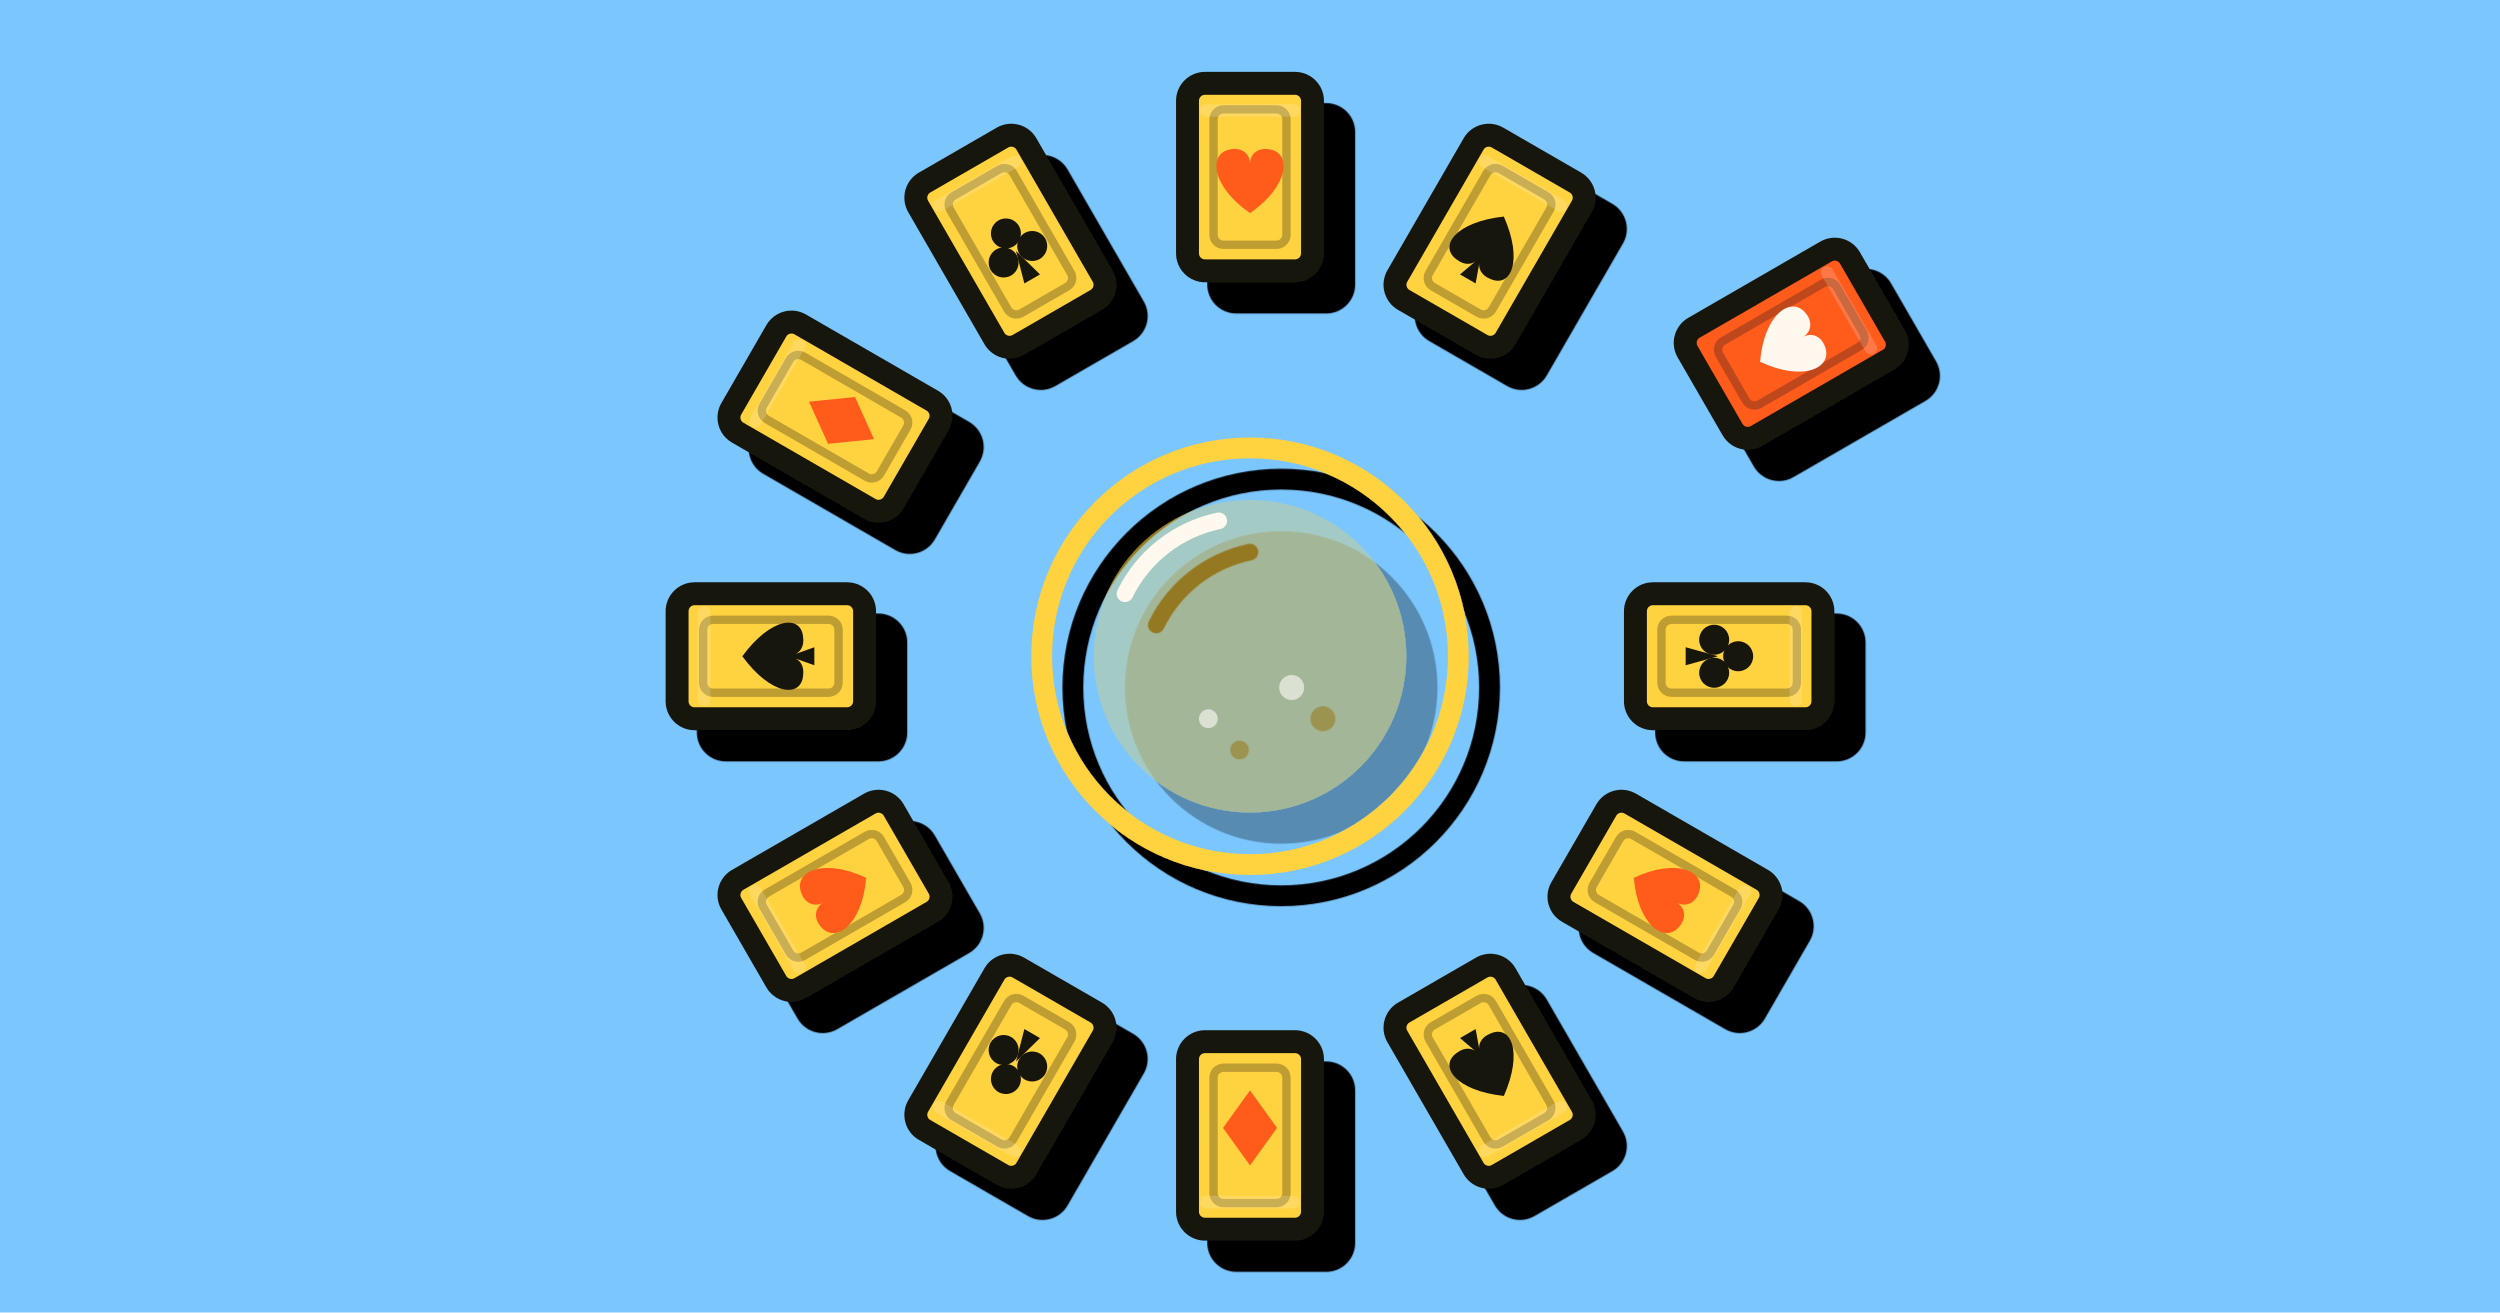
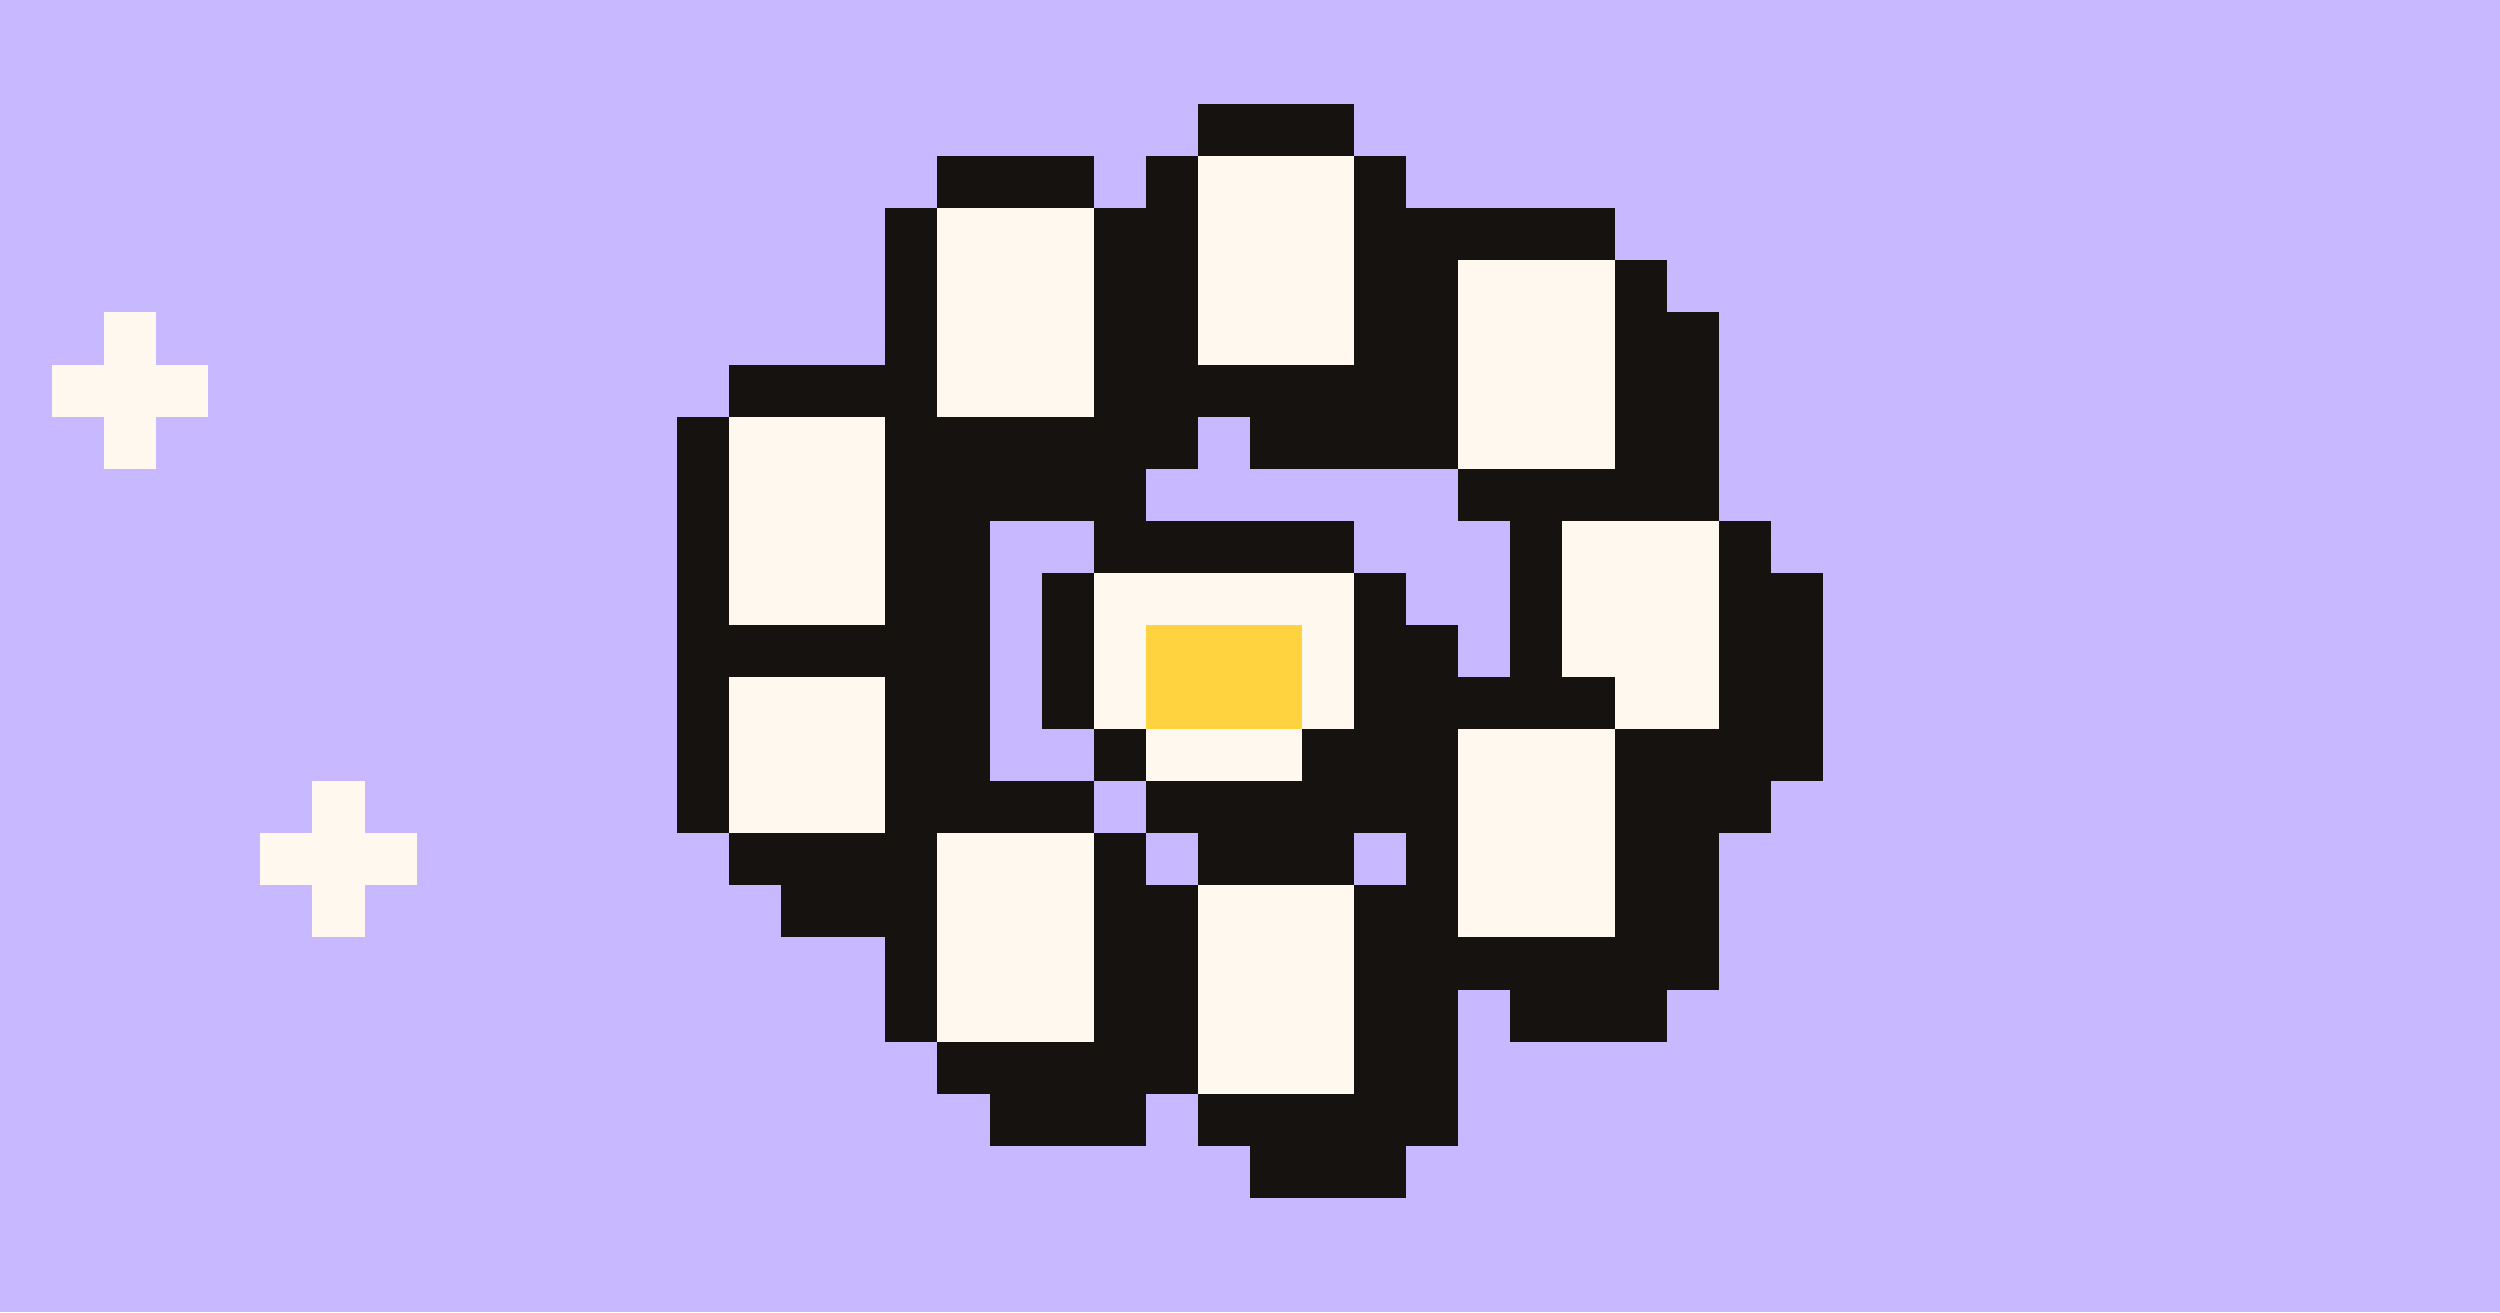
- <svg xmlns="http://www.w3.org/2000/svg" viewBox="0 0 240 126" width="240" height="126">
-   <defs>
-     <filter id="h" x="-5%" y="-5%" width="115%" height="125%">
-       <feOffset in="SourceAlpha" dx="3" dy="3" result="s" />
-       <feMerge>
-         <feMergeNode in="s" />
-         <feMergeNode in="SourceGraphic" />
-       </feMerge>
-     </filter>
-   </defs>
-   <rect width="240" height="126" fill="#7CC6FE" />
-   <g filter="url(#h)">
-     <rect x="114" y="8" width="12" height="18" rx="1.68" fill="#FFD23F" stroke="#16120F" stroke-width="2.2" stroke-linejoin="round" vector-effect="non-scaling-stroke" />
-     <rect x="116.5" y="10.5" width="7" height="13" rx="0.96" fill="none" stroke="#16120F" stroke-opacity=".28" stroke-width=".8" />
-     <g transform="translate(120 17.72) scale(7.2)" fill="#FF5B1F">
-       <path d="M0 .38 C-.52 .02 -.56 -.42 -.26 -.47 C-.1 -.5 0 -.4 0 -.28 C0 -.4 .1 -.5 .26 -.47 C.56 -.42 .52 .02 0 .38 Z" />
-     </g>
-     <rect x="115.2" y="10" width="9.6" height="1.2" rx=".6" fill="#FFF8EE" opacity=".18" />
-     <g transform="rotate(30 143 23.16)">
-       <rect x="137" y="14.16" width="12" height="18" rx="1.68" fill="#FFD23F" stroke="#16120F" stroke-width="2.2" stroke-linejoin="round" vector-effect="non-scaling-stroke" />
-       <rect x="139.5" y="16.66" width="7" height="13" rx="0.96" fill="none" stroke="#16120F" stroke-opacity=".28" stroke-width=".8" />
-       <g transform="translate(143 23.88) scale(7.2)" fill="#16120F">
-         <path d="M0 -.48 C.52 -.1 .56 .3 .26 .33 C.12 .35 .04 .28 .02 .2 L.12 .48 L-.12 .48 L-.02 .2 C-.04 .28 -.12 .35 -.26 .33 C-.56 .3 -.52 -.1 0 -.48 Z" />
-       </g>
-       <rect x="138.2" y="16.16" width="9.6" height="1.2" rx=".6" fill="#FFF8EE" opacity=".18" />
-     </g>
-     <g transform="rotate(90 166 63)">
-       <rect x="160" y="54" width="12" height="18" rx="1.68" fill="#FFD23F" stroke="#16120F" stroke-width="2.2" stroke-linejoin="round" vector-effect="non-scaling-stroke" />
-       <rect x="162.5" y="56.5" width="7" height="13" rx="0.96" fill="none" stroke="#16120F" stroke-opacity=".28" stroke-width=".8" />
-       <g transform="translate(166 63.72) scale(7.2)" fill="#16120F">
-         <circle cy="-.22" r=".2" />
-         <circle cx="-.22" cy=".1" r=".2" />
-         <circle cx=".22" cy=".1" r=".2" />
-         <path d="M-.12 .48 L0 .05 L.12 .48 Z" />
-       </g>
-       <rect x="161.2" y="56" width="9.6" height="1.2" rx=".6" fill="#FFF8EE" opacity=".18" />
-     </g>
-     <g transform="rotate(120 159.84 86)">
-       <rect x="153.84" y="77" width="12" height="18" rx="1.68" fill="#FFD23F" stroke="#16120F" stroke-width="2.2" stroke-linejoin="round" vector-effect="non-scaling-stroke" />
-       <rect x="156.34" y="79.5" width="7" height="13" rx="0.96" fill="none" stroke="#16120F" stroke-opacity=".28" stroke-width=".8" />
-       <g transform="translate(159.84 86.72) scale(7.2)" fill="#FF5B1F">
-         <path d="M0 .38 C-.52 .02 -.56 -.42 -.26 -.47 C-.1 -.5 0 -.4 0 -.28 C0 -.4 .1 -.5 .26 -.47 C.56 -.42 .52 .02 0 .38 Z" />
-       </g>
-       <rect x="155.04" y="79" width="9.6" height="1.2" rx=".6" fill="#FFF8EE" opacity=".18" />
-     </g>
-     <g transform="rotate(150 143 102.84)">
-       <rect x="137" y="93.84" width="12" height="18" rx="1.68" fill="#FFD23F" stroke="#16120F" stroke-width="2.2" stroke-linejoin="round" vector-effect="non-scaling-stroke" />
-       <rect x="139.5" y="96.34" width="7" height="13" rx="0.96" fill="none" stroke="#16120F" stroke-opacity=".28" stroke-width=".8" />
-       <g transform="translate(143 103.56) scale(7.2)" fill="#16120F">
-         <path d="M0 -.48 C.52 -.1 .56 .3 .26 .33 C.12 .35 .04 .28 .02 .2 L.12 .48 L-.12 .48 L-.02 .2 C-.04 .28 -.12 .35 -.26 .33 C-.56 .3 -.52 -.1 0 -.48 Z" />
-       </g>
-       <rect x="138.2" y="95.84" width="9.6" height="1.2" rx=".6" fill="#FFF8EE" opacity=".18" />
-     </g>
-     <g transform="rotate(180 120 109)">
-       <rect x="114" y="100" width="12" height="18" rx="1.68" fill="#FFD23F" stroke="#16120F" stroke-width="2.2" stroke-linejoin="round" vector-effect="non-scaling-stroke" />
-       <rect x="116.5" y="102.5" width="7" height="13" rx="0.96" fill="none" stroke="#16120F" stroke-opacity=".28" stroke-width=".8" />
-       <g transform="translate(120 109.72) scale(7.2)" fill="#FF5B1F">
-         <path d="M0 -.5 L.36 0 L0 .5 L-.36 0 Z" />
-       </g>
-       <rect x="115.2" y="102" width="9.6" height="1.2" rx=".6" fill="#FFF8EE" opacity=".18" />
-     </g>
-     <g transform="rotate(210 97 102.84)">
-       <rect x="91" y="93.84" width="12" height="18" rx="1.68" fill="#FFD23F" stroke="#16120F" stroke-width="2.2" stroke-linejoin="round" vector-effect="non-scaling-stroke" />
-       <rect x="93.5" y="96.34" width="7" height="13" rx="0.96" fill="none" stroke="#16120F" stroke-opacity=".28" stroke-width=".8" />
-       <g transform="translate(97 103.56) scale(7.2)" fill="#16120F">
-         <circle cy="-.22" r=".2" />
-         <circle cx="-.22" cy=".1" r=".2" />
-         <circle cx=".22" cy=".1" r=".2" />
-         <path d="M-.12 .48 L0 .05 L.12 .48 Z" />
-       </g>
-       <rect x="92.2" y="95.84" width="9.6" height="1.2" rx=".6" fill="#FFF8EE" opacity=".18" />
-     </g>
-     <g transform="rotate(240 80.16 86)">
-       <rect x="74.16" y="77" width="12" height="18" rx="1.68" fill="#FFD23F" stroke="#16120F" stroke-width="2.2" stroke-linejoin="round" vector-effect="non-scaling-stroke" />
-       <rect x="76.66" y="79.5" width="7" height="13" rx="0.96" fill="none" stroke="#16120F" stroke-opacity=".28" stroke-width=".8" />
-       <g transform="translate(80.16 86.72) scale(7.2)" fill="#FF5B1F">
-         <path d="M0 .38 C-.52 .02 -.56 -.42 -.26 -.47 C-.1 -.5 0 -.4 0 -.28 C0 -.4 .1 -.5 .26 -.47 C.56 -.42 .52 .02 0 .38 Z" />
-       </g>
-       <rect x="75.36" y="79" width="9.6" height="1.2" rx=".6" fill="#FFF8EE" opacity=".18" />
-     </g>
-     <g transform="rotate(270 74 63)">
-       <rect x="68" y="54" width="12" height="18" rx="1.68" fill="#FFD23F" stroke="#16120F" stroke-width="2.2" stroke-linejoin="round" vector-effect="non-scaling-stroke" />
-       <rect x="70.5" y="56.5" width="7" height="13" rx="0.96" fill="none" stroke="#16120F" stroke-opacity=".28" stroke-width=".8" />
-       <g transform="translate(74 63.72) scale(7.2)" fill="#16120F">
-         <path d="M0 -.48 C.52 -.1 .56 .3 .26 .33 C.12 .35 .04 .28 .02 .2 L.12 .48 L-.12 .48 L-.02 .2 C-.04 .28 -.12 .35 -.26 .33 C-.56 .3 -.52 -.1 0 -.48 Z" />
-       </g>
-       <rect x="69.2" y="56" width="9.6" height="1.2" rx=".6" fill="#FFF8EE" opacity=".18" />
-     </g>
-     <g transform="rotate(300 80.16 40)">
-       <rect x="74.16" y="31" width="12" height="18" rx="1.68" fill="#FFD23F" stroke="#16120F" stroke-width="2.2" stroke-linejoin="round" vector-effect="non-scaling-stroke" />
-       <rect x="76.66" y="33.5" width="7" height="13" rx="0.96" fill="none" stroke="#16120F" stroke-opacity=".28" stroke-width=".8" />
-       <g transform="translate(80.16 40.72) scale(7.2)" fill="#FF5B1F">
-         <path d="M0 -.5 L.36 0 L0 .5 L-.36 0 Z" />
-       </g>
-       <rect x="75.36" y="33" width="9.6" height="1.2" rx=".6" fill="#FFF8EE" opacity=".18" />
-     </g>
-     <g transform="rotate(330 97 23.16)">
-       <rect x="91" y="14.16" width="12" height="18" rx="1.68" fill="#FFD23F" stroke="#16120F" stroke-width="2.2" stroke-linejoin="round" vector-effect="non-scaling-stroke" />
-       <rect x="93.5" y="16.66" width="7" height="13" rx="0.96" fill="none" stroke="#16120F" stroke-opacity=".28" stroke-width=".8" />
-       <g transform="translate(97 23.88) scale(7.2)" fill="#16120F">
-         <circle cy="-.22" r=".2" />
-         <circle cx="-.22" cy=".1" r=".2" />
-         <circle cx=".22" cy=".1" r=".2" />
-         <path d="M-.12 .48 L0 .05 L.12 .48 Z" />
-       </g>
-       <rect x="92.2" y="16.16" width="9.6" height="1.2" rx=".6" fill="#FFF8EE" opacity=".18" />
-     </g>
-     <g transform="rotate(60 171.96 33)">
-       <rect x="165.96" y="24" width="12" height="18" rx="1.68" fill="#FF5B1F" stroke="#16120F" stroke-width="2.2" stroke-linejoin="round" vector-effect="non-scaling-stroke" />
-       <rect x="168.46" y="26.5" width="7" height="13" rx="0.96" fill="none" stroke="#16120F" stroke-opacity=".28" stroke-width=".8" />
-       <g transform="translate(171.96 33.72) scale(7.2)" fill="#FFF8EE">
-         <path d="M0 .38 C-.52 .02 -.56 -.42 -.26 -.47 C-.1 -.5 0 -.4 0 -.28 C0 -.4 .1 -.5 .26 -.47 C.56 -.42 .52 .02 0 .38 Z" />
-       </g>
-       <rect x="167.16" y="26" width="9.6" height="1.2" rx=".6" fill="#FFF8EE" opacity=".18" />
-     </g>
-     <circle cx="120" cy="63" r="20" fill="none" stroke="#FFD23F" stroke-width="2" />
-     <circle cx="120" cy="63" r="15" fill="#FFD23F" fill-opacity=".3" />
-     <path d="M108 57 A13 13 0 0 1 117 50" fill="none" stroke="#FFF8EE" stroke-width="1.6" stroke-linecap="round" />
-     <circle cx="124" cy="66" r="1.2" fill="#FFF8EE" opacity=".6" />
-     <circle cx="116" cy="69" r=".9" fill="#FFF8EE" opacity=".6" />
-   </g>
+ <svg xmlns="http://www.w3.org/2000/svg" viewBox="0 0 240 126" width="240" height="126" shape-rendering="crispEdges">
+   <rect width="240" height="126" fill="#C7B8FF" />
+   <rect x="30" y="75" width="5" height="5" fill="#FFF8EE" />
+   <rect x="25" y="80" width="5" height="5" fill="#FFF8EE" />
+   <rect x="30" y="80" width="5" height="5" fill="#FFF8EE" />
+   <rect x="35" y="80" width="5" height="5" fill="#FFF8EE" />
+   <rect x="30" y="85" width="5" height="5" fill="#FFF8EE" />
+   <rect x="10" y="30" width="5" height="5" fill="#FFF8EE" />
+   <rect x="5" y="35" width="5" height="5" fill="#FFF8EE" />
+   <rect x="10" y="35" width="5" height="5" fill="#FFF8EE" />
+   <rect x="15" y="35" width="5" height="5" fill="#FFF8EE" />
+   <rect x="10" y="40" width="5" height="5" fill="#FFF8EE" />
+   <rect x="135" y="20" width="5" height="5" fill="#16120F" />
+   <rect x="160" y="30" width="5" height="5" fill="#16120F" />
+   <rect x="110" y="35" width="5" height="5" fill="#16120F" />
+   <rect x="130" y="35" width="5" height="5" fill="#16120F" />
+   <rect x="160" y="35" width="5" height="5" fill="#16120F" />
+   <rect x="105" y="40" width="10" height="5" fill="#16120F" />
+   <rect x="120" y="40" width="15" height="5" fill="#16120F" />
+   <rect x="160" y="40" width="5" height="5" fill="#16120F" />
+   <rect x="90" y="45" width="20" height="5" fill="#16120F" />
+   <rect x="90" y="50" width="5" height="5" fill="#16120F" />
+   <rect x="90" y="55" width="5" height="5" fill="#16120F" />
+   <rect x="170" y="55" width="5" height="5" fill="#16120F" />
+   <rect x="90" y="60" width="5" height="5" fill="#16120F" />
+   <rect x="135" y="60" width="5" height="5" fill="#16120F" />
+   <rect x="170" y="60" width="5" height="5" fill="#16120F" />
+   <rect x="90" y="65" width="5" height="5" fill="#16120F" />
+   <rect x="135" y="65" width="5" height="5" fill="#16120F" />
+   <rect x="170" y="65" width="5" height="5" fill="#16120F" />
+   <rect x="90" y="70" width="5" height="5" fill="#16120F" />
+   <rect x="130" y="70" width="5" height="5" fill="#16120F" />
+   <rect x="165" y="70" width="10" height="5" fill="#16120F" />
+   <rect x="125" y="75" width="10" height="5" fill="#16120F" />
+   <rect x="160" y="75" width="10" height="5" fill="#16120F" />
+   <rect x="160" y="80" width="5" height="5" fill="#16120F" />
+   <rect x="75" y="85" width="10" height="5" fill="#16120F" />
+   <rect x="160" y="85" width="5" height="5" fill="#16120F" />
+   <rect x="135" y="90" width="5" height="5" fill="#16120F" />
+   <rect x="155" y="90" width="10" height="5" fill="#16120F" />
+   <rect x="135" y="95" width="5" height="5" fill="#16120F" />
+   <rect x="145" y="95" width="15" height="5" fill="#16120F" />
+   <rect x="105" y="100" width="5" height="5" fill="#16120F" />
+   <rect x="135" y="100" width="5" height="5" fill="#16120F" />
+   <rect x="95" y="105" width="15" height="5" fill="#16120F" />
+   <rect x="130" y="105" width="10" height="5" fill="#16120F" />
+   <rect x="120" y="110" width="15" height="5" fill="#16120F" />
+   <rect x="115" y="10" width="15" height="5" fill="#16120F" />
+   <rect x="90" y="15" width="15" height="5" fill="#16120F" />
+   <rect x="110" y="15" width="5" height="5" fill="#16120F" />
+   <rect x="130" y="15" width="5" height="5" fill="#16120F" />
+   <rect x="85" y="20" width="5" height="5" fill="#16120F" />
+   <rect x="105" y="20" width="10" height="5" fill="#16120F" />
+   <rect x="130" y="20" width="5" height="5" fill="#16120F" />
+   <rect x="140" y="20" width="15" height="5" fill="#16120F" />
+   <rect x="85" y="25" width="5" height="5" fill="#16120F" />
+   <rect x="105" y="25" width="10" height="5" fill="#16120F" />
+   <rect x="130" y="25" width="10" height="5" fill="#16120F" />
+   <rect x="155" y="25" width="5" height="5" fill="#16120F" />
+   <rect x="85" y="30" width="5" height="5" fill="#16120F" />
+   <rect x="105" y="30" width="10" height="5" fill="#16120F" />
+   <rect x="130" y="30" width="10" height="5" fill="#16120F" />
+   <rect x="155" y="30" width="5" height="5" fill="#16120F" />
+   <rect x="70" y="35" width="20" height="5" fill="#16120F" />
+   <rect x="105" y="35" width="5" height="5" fill="#16120F" />
+   <rect x="115" y="35" width="15" height="5" fill="#16120F" />
+   <rect x="135" y="35" width="5" height="5" fill="#16120F" />
+   <rect x="155" y="35" width="5" height="5" fill="#16120F" />
+   <rect x="65" y="40" width="5" height="5" fill="#16120F" />
+   <rect x="85" y="40" width="20" height="5" fill="#16120F" />
+   <rect x="135" y="40" width="5" height="5" fill="#16120F" />
+   <rect x="155" y="40" width="5" height="5" fill="#16120F" />
+   <rect x="65" y="45" width="5" height="5" fill="#16120F" />
+   <rect x="85" y="45" width="5" height="5" fill="#16120F" />
+   <rect x="140" y="45" width="25" height="5" fill="#16120F" />
+   <rect x="65" y="50" width="5" height="5" fill="#16120F" />
+   <rect x="85" y="50" width="5" height="5" fill="#16120F" />
+   <rect x="105" y="50" width="25" height="5" fill="#16120F" />
+   <rect x="145" y="50" width="5" height="5" fill="#16120F" />
+   <rect x="165" y="50" width="5" height="5" fill="#16120F" />
+   <rect x="65" y="55" width="5" height="5" fill="#16120F" />
+   <rect x="85" y="55" width="5" height="5" fill="#16120F" />
+   <rect x="100" y="55" width="5" height="5" fill="#16120F" />
+   <rect x="130" y="55" width="5" height="5" fill="#16120F" />
+   <rect x="145" y="55" width="5" height="5" fill="#16120F" />
+   <rect x="165" y="55" width="5" height="5" fill="#16120F" />
+   <rect x="65" y="60" width="25" height="5" fill="#16120F" />
+   <rect x="100" y="60" width="5" height="5" fill="#16120F" />
+   <rect x="130" y="60" width="5" height="5" fill="#16120F" />
+   <rect x="145" y="60" width="5" height="5" fill="#16120F" />
+   <rect x="165" y="60" width="5" height="5" fill="#16120F" />
+   <rect x="65" y="65" width="5" height="5" fill="#16120F" />
+   <rect x="85" y="65" width="5" height="5" fill="#16120F" />
+   <rect x="100" y="65" width="5" height="5" fill="#16120F" />
+   <rect x="130" y="65" width="5" height="5" fill="#16120F" />
+   <rect x="140" y="65" width="15" height="5" fill="#16120F" />
+   <rect x="165" y="65" width="5" height="5" fill="#16120F" />
+   <rect x="65" y="70" width="5" height="5" fill="#16120F" />
+   <rect x="85" y="70" width="5" height="5" fill="#16120F" />
+   <rect x="105" y="70" width="5" height="5" fill="#16120F" />
+   <rect x="125" y="70" width="5" height="5" fill="#16120F" />
+   <rect x="135" y="70" width="5" height="5" fill="#16120F" />
+   <rect x="155" y="70" width="10" height="5" fill="#16120F" />
+   <rect x="65" y="75" width="5" height="5" fill="#16120F" />
+   <rect x="85" y="75" width="20" height="5" fill="#16120F" />
+   <rect x="110" y="75" width="15" height="5" fill="#16120F" />
+   <rect x="135" y="75" width="5" height="5" fill="#16120F" />
+   <rect x="155" y="75" width="5" height="5" fill="#16120F" />
+   <rect x="70" y="80" width="20" height="5" fill="#16120F" />
+   <rect x="105" y="80" width="5" height="5" fill="#16120F" />
+   <rect x="115" y="80" width="15" height="5" fill="#16120F" />
+   <rect x="135" y="80" width="5" height="5" fill="#16120F" />
+   <rect x="155" y="80" width="5" height="5" fill="#16120F" />
+   <rect x="85" y="85" width="5" height="5" fill="#16120F" />
+   <rect x="105" y="85" width="10" height="5" fill="#16120F" />
+   <rect x="130" y="85" width="10" height="5" fill="#16120F" />
+   <rect x="155" y="85" width="5" height="5" fill="#16120F" />
+   <rect x="85" y="90" width="5" height="5" fill="#16120F" />
+   <rect x="105" y="90" width="10" height="5" fill="#16120F" />
+   <rect x="130" y="90" width="5" height="5" fill="#16120F" />
+   <rect x="140" y="90" width="15" height="5" fill="#16120F" />
+   <rect x="85" y="95" width="5" height="5" fill="#16120F" />
+   <rect x="105" y="95" width="10" height="5" fill="#16120F" />
+   <rect x="130" y="95" width="5" height="5" fill="#16120F" />
+   <rect x="90" y="100" width="15" height="5" fill="#16120F" />
+   <rect x="110" y="100" width="5" height="5" fill="#16120F" />
+   <rect x="130" y="100" width="5" height="5" fill="#16120F" />
+   <rect x="115" y="105" width="15" height="5" fill="#16120F" />
+   <rect x="110" y="60" width="15" height="5" fill="#FFD23F" />
+   <rect x="110" y="65" width="15" height="5" fill="#FFD23F" />
+   <rect x="115" y="15" width="15" height="5" fill="#FFF8EE" />
+   <rect x="90" y="20" width="15" height="5" fill="#FFF8EE" />
+   <rect x="115" y="20" width="15" height="5" fill="#FFF8EE" />
+   <rect x="90" y="25" width="15" height="5" fill="#FFF8EE" />
+   <rect x="115" y="25" width="15" height="5" fill="#FFF8EE" />
+   <rect x="140" y="25" width="15" height="5" fill="#FFF8EE" />
+   <rect x="90" y="30" width="15" height="5" fill="#FFF8EE" />
+   <rect x="115" y="30" width="15" height="5" fill="#FFF8EE" />
+   <rect x="140" y="30" width="15" height="5" fill="#FFF8EE" />
+   <rect x="90" y="35" width="15" height="5" fill="#FFF8EE" />
+   <rect x="140" y="35" width="15" height="5" fill="#FFF8EE" />
+   <rect x="70" y="40" width="15" height="5" fill="#FFF8EE" />
+   <rect x="140" y="40" width="15" height="5" fill="#FFF8EE" />
+   <rect x="70" y="45" width="15" height="5" fill="#FFF8EE" />
+   <rect x="70" y="50" width="15" height="5" fill="#FFF8EE" />
+   <rect x="150" y="50" width="15" height="5" fill="#FFF8EE" />
+   <rect x="70" y="55" width="15" height="5" fill="#FFF8EE" />
+   <rect x="105" y="55" width="25" height="5" fill="#FFF8EE" />
+   <rect x="150" y="55" width="15" height="5" fill="#FFF8EE" />
+   <rect x="105" y="60" width="5" height="5" fill="#FFF8EE" />
+   <rect x="125" y="60" width="5" height="5" fill="#FFF8EE" />
+   <rect x="150" y="60" width="15" height="5" fill="#FFF8EE" />
+   <rect x="70" y="65" width="15" height="5" fill="#FFF8EE" />
+   <rect x="105" y="65" width="5" height="5" fill="#FFF8EE" />
+   <rect x="125" y="65" width="5" height="5" fill="#FFF8EE" />
+   <rect x="155" y="65" width="10" height="5" fill="#FFF8EE" />
+   <rect x="70" y="70" width="15" height="5" fill="#FFF8EE" />
+   <rect x="110" y="70" width="15" height="5" fill="#FFF8EE" />
+   <rect x="140" y="70" width="15" height="5" fill="#FFF8EE" />
+   <rect x="70" y="75" width="15" height="5" fill="#FFF8EE" />
+   <rect x="140" y="75" width="15" height="5" fill="#FFF8EE" />
+   <rect x="90" y="80" width="15" height="5" fill="#FFF8EE" />
+   <rect x="140" y="80" width="15" height="5" fill="#FFF8EE" />
+   <rect x="90" y="85" width="15" height="5" fill="#FFF8EE" />
+   <rect x="115" y="85" width="15" height="5" fill="#FFF8EE" />
+   <rect x="140" y="85" width="15" height="5" fill="#FFF8EE" />
+   <rect x="90" y="90" width="15" height="5" fill="#FFF8EE" />
+   <rect x="115" y="90" width="15" height="5" fill="#FFF8EE" />
+   <rect x="90" y="95" width="15" height="5" fill="#FFF8EE" />
+   <rect x="115" y="95" width="15" height="5" fill="#FFF8EE" />
+   <rect x="115" y="100" width="15" height="5" fill="#FFF8EE" />
</svg>
